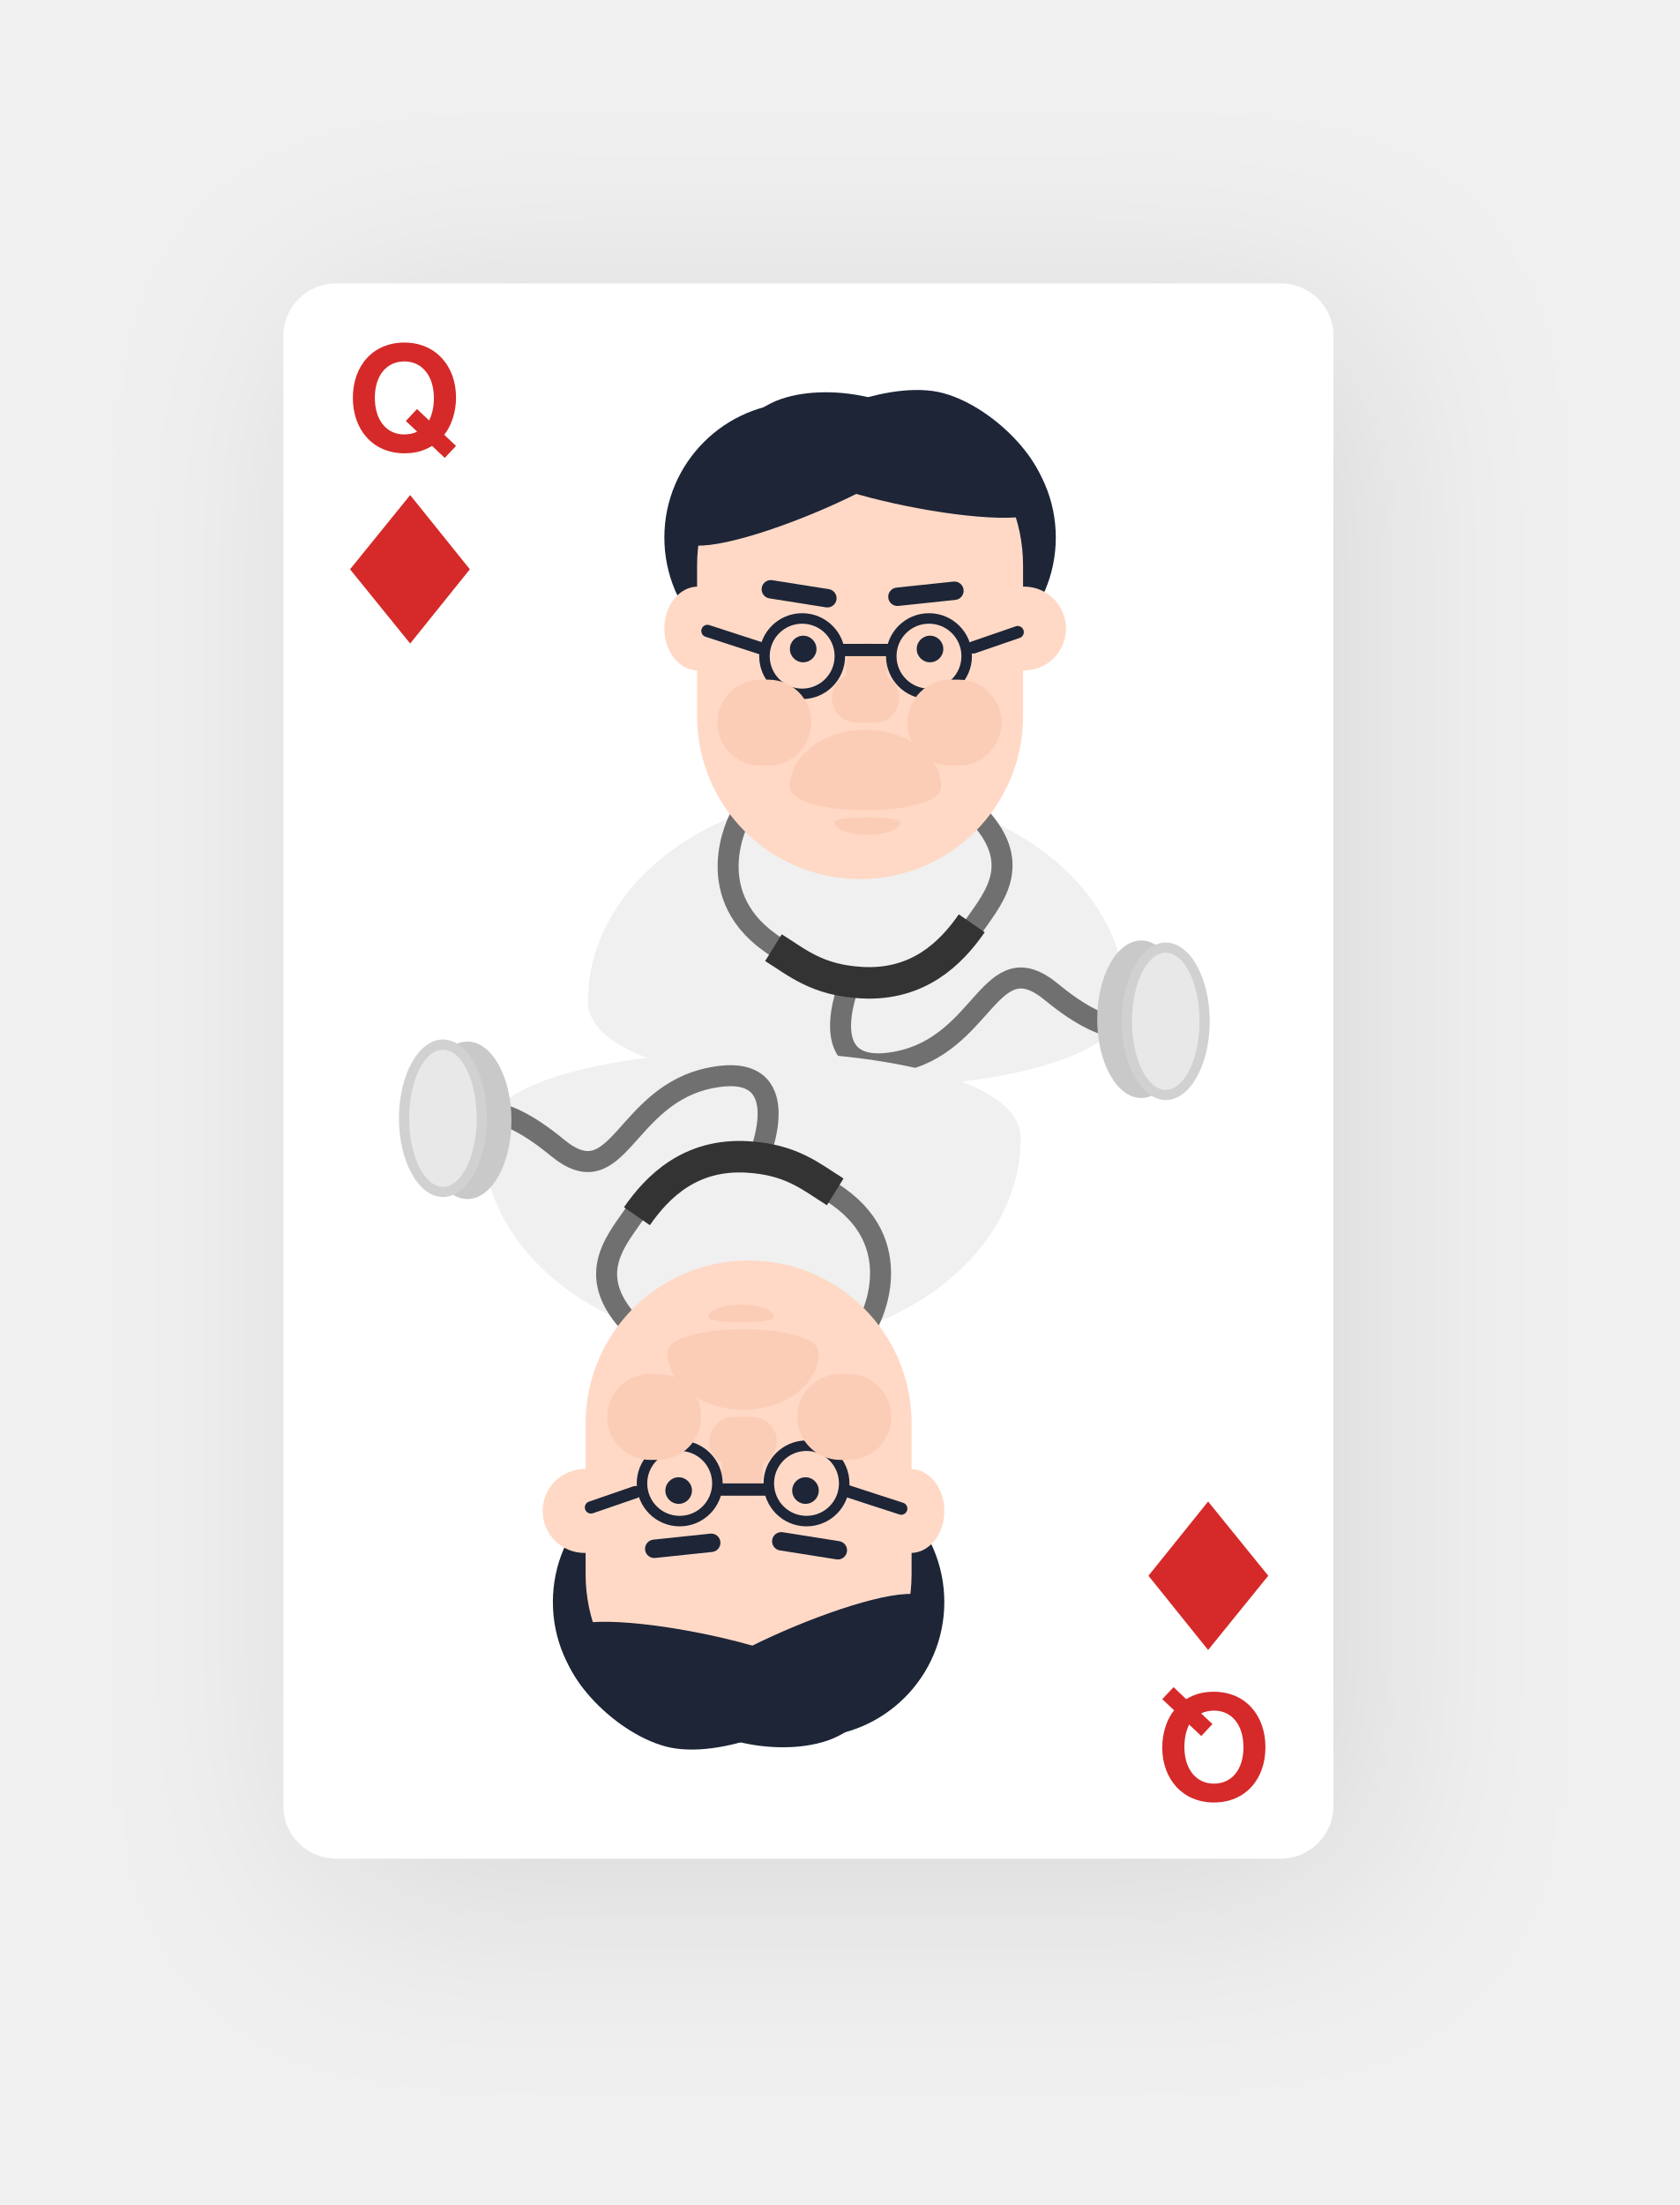
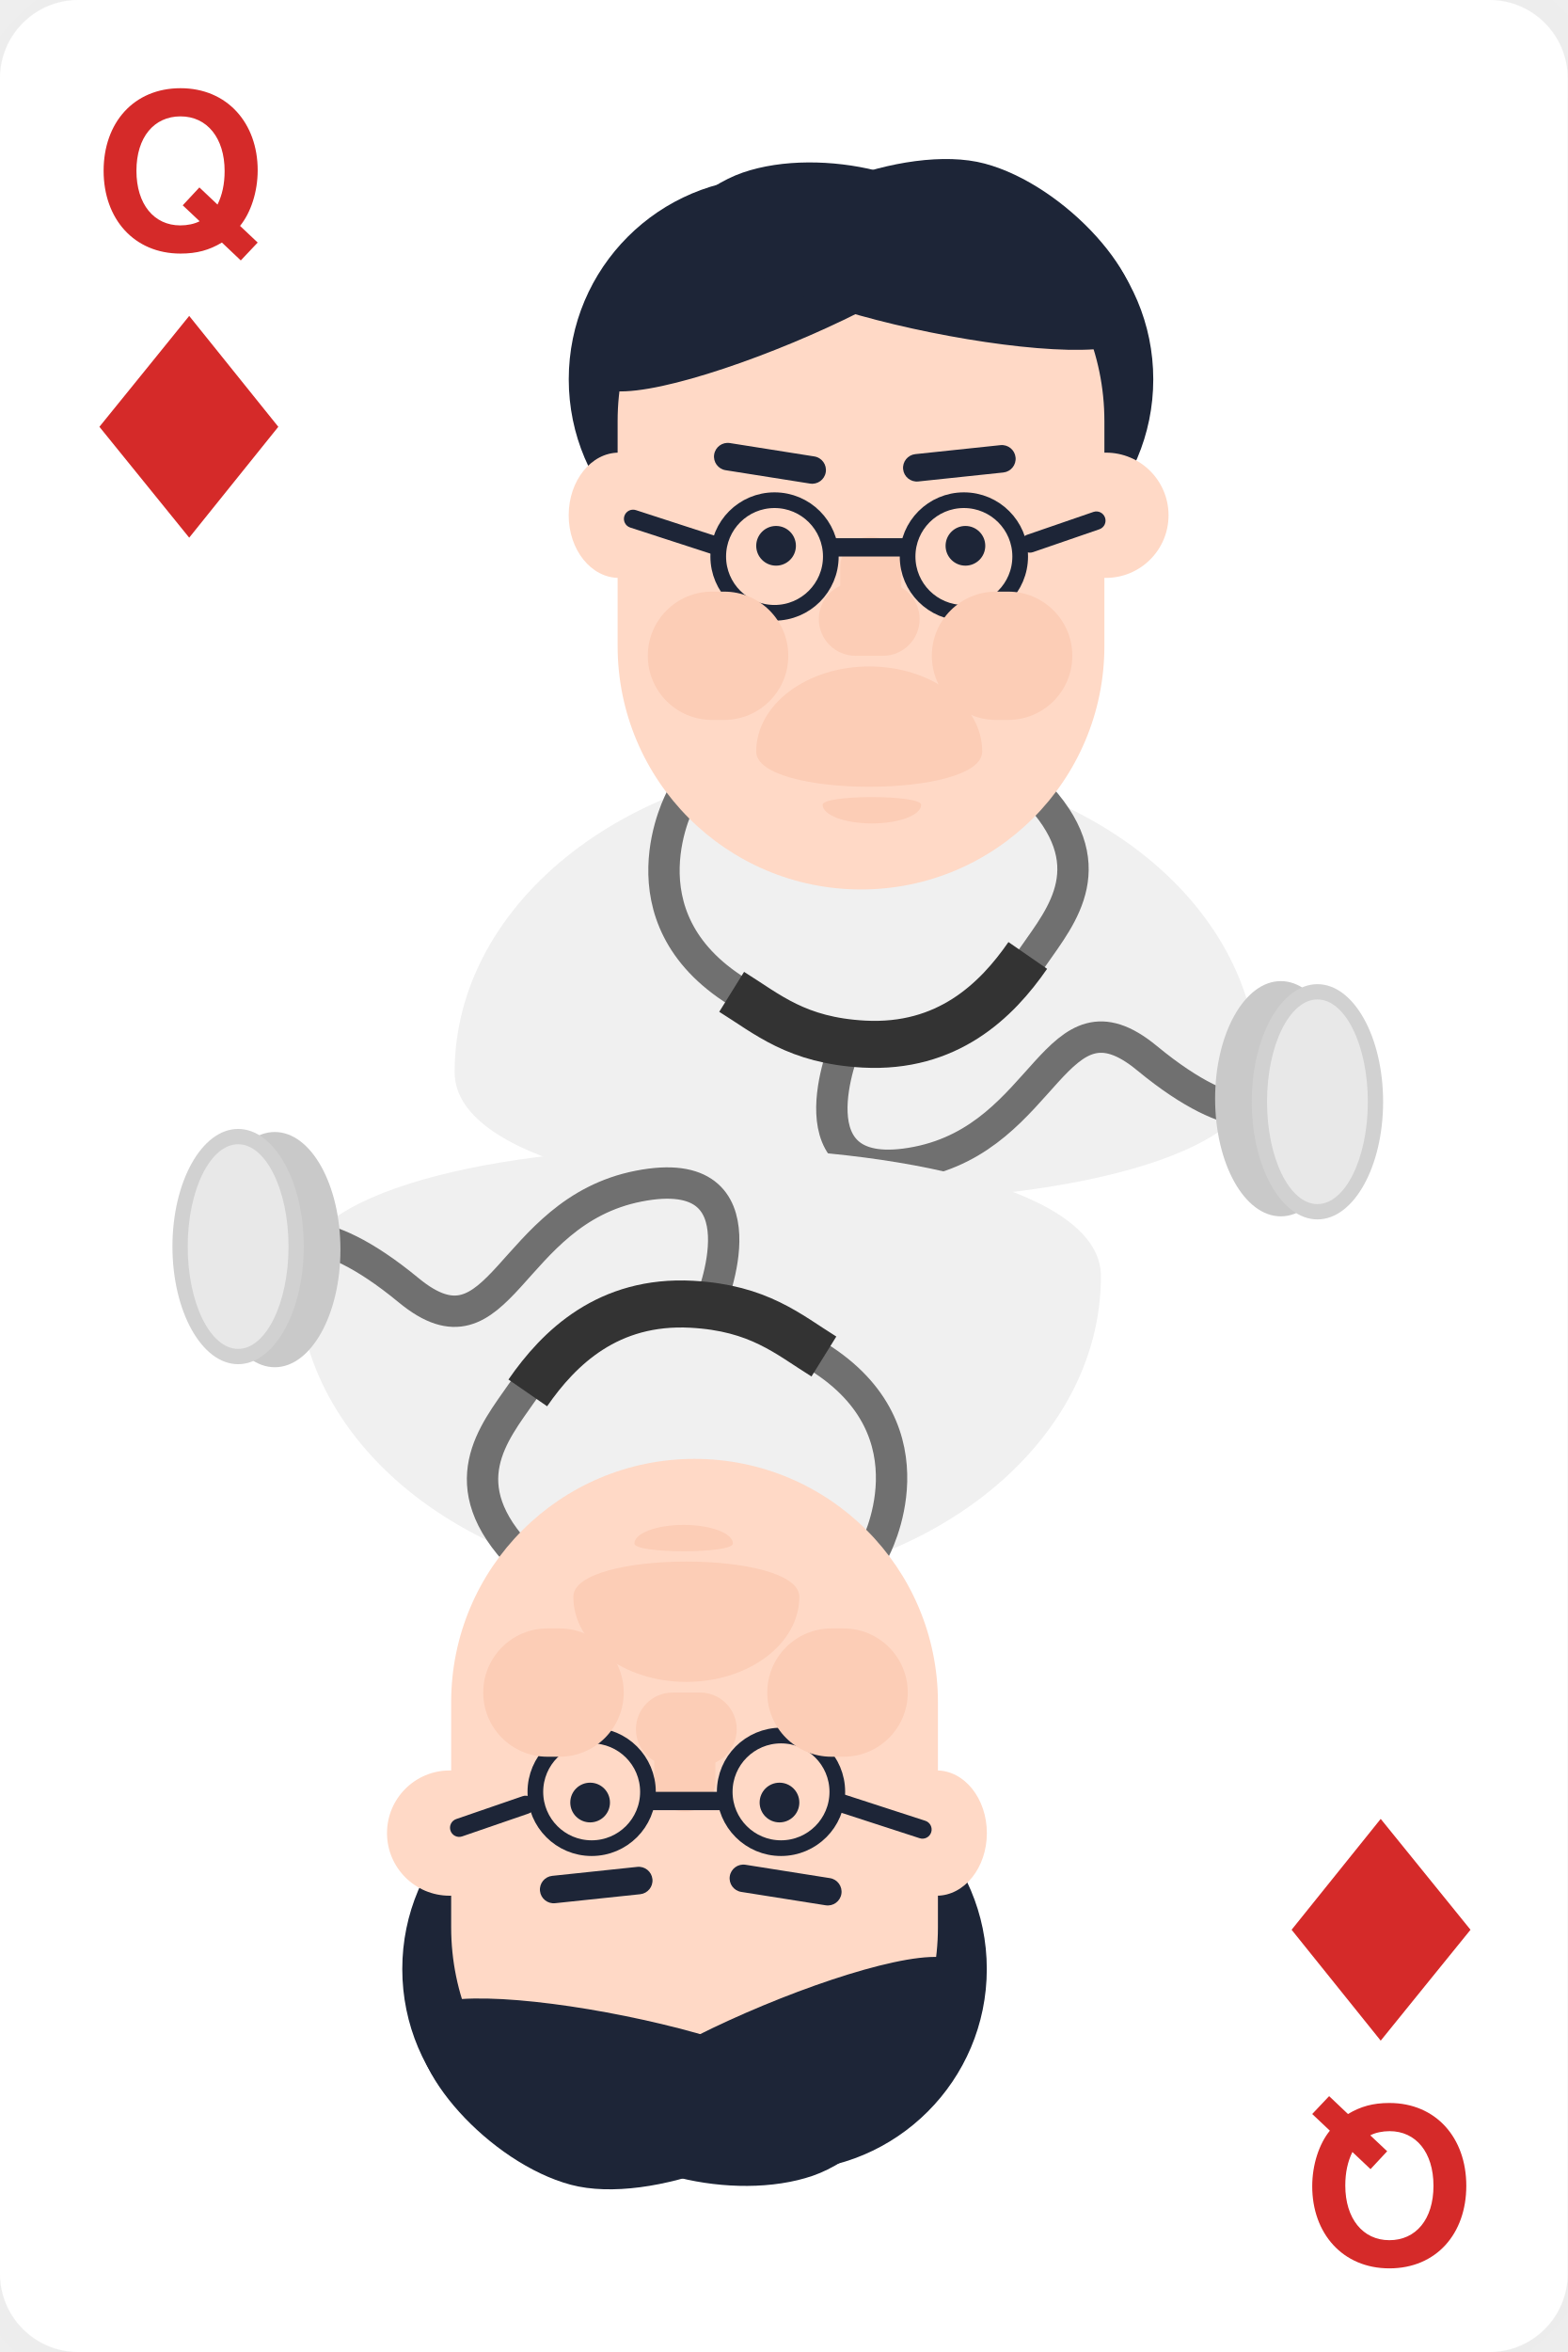
- <svg xmlns="http://www.w3.org/2000/svg" viewBox="0 0 160 210">
+ <svg xmlns="http://www.w3.org/2000/svg" viewBox="0 0 100 150">
  <defs>
    <style>
      .cls-1 {
        fill: #fff;
      }

      .cls-2, .cls-3 {
        fill: #d52a29;
      }

      .cls-2 {
        font-size: 14px;
        font-family: HelveticaNeue-Bold, Helvetica Neue;
        font-weight: 700;
      }

      .cls-4 {
        fill: #f0f0f0;
      }

      .cls-10, .cls-15, .cls-5, .cls-6 {
        fill: none;
      }

      .cls-5 {
        stroke: #707070;
        stroke-width: 2px;
      }

      .cls-6 {
        stroke: #333;
        stroke-width: 3px;
      }

      .cls-7 {
        fill: #1d2537;
      }

      .cls-8 {
        fill: #ffd9c6;
      }

      .cls-9 {
        fill: #fccdb6;
      }

      .cls-10 {
        stroke: #1d2537;
      }

      .cls-11 {
        fill: #c9c9c9;
      }

      .cls-12 {
        fill: #d1d1d1;
      }

      .cls-13 {
        fill: #e8e8e8;
      }

      .cls-14 {
        stroke: none;
      }

      .cls-16 {
        filter: url(#Rectangle_1);
      }
    </style>
-     <filter id="Rectangle_1" x="0" y="0" width="160" height="210" filterUnits="userSpaceOnUse">
+     <filter id="Rectangle_1" x="0" y="0" width="100" height="150" filterUnits="userSpaceOnUse">
      <feOffset dx="3" dy="3" input="SourceAlpha" />
      <feGaussianBlur stdDeviation="10" result="blur" />
      <feFlood flood-opacity="0.102" />
      <feComposite operator="in" in2="blur" />
      <feComposite in="SourceGraphic" />
    </filter>
  </defs>
  <g id="Group_284" data-name="Group 284" transform="translate(-1420 -532)">
    <g id="Group_204" data-name="Group 204" transform="translate(1190 315)">
      <g id="Symbol_5_291" data-name="Symbol 5 – 291" transform="translate(117)">
        <g class="cls-16" transform="matrix(1, 0, 0, 1, 113, 217)">
-           <rect id="Rectangle_1-2" data-name="Rectangle 1" class="cls-1" width="100" height="150" rx="5" transform="translate(27 27)" />
+           <rect id="Rectangle_1-2" data-name="Rectangle 1" class="cls-1" width="100" height="150" rx="5" />
        </g>
      </g>
-       <g id="Group_10" data-name="Group 10" transform="translate(2 -3)">
+       <g id="Group_10" data-name="Group 10" transform="translate(-25 -30)">
        <text id="Q" class="cls-2" transform="translate(261 263)">
          <tspan x="0" y="0">Q</tspan>
        </text>
        <g id="Symbol_2_131" data-name="Symbol 2 – 131" transform="translate(-177.159 -105)">
          <path id="Path_3" data-name="Path 3" class="cls-3" d="M-4.7-2.55l4.519-.473L4.351-3.5l-.981,9.02-9.019.98Z" transform="translate(443.626 377.699) rotate(-45)" />
        </g>
      </g>
-       <g id="Group_11" data-name="Group 11" transform="translate(612.142 641.291) rotate(180)">
+       <g id="Group_11" data-name="Group 11" transform="translate(585.142 614.291) rotate(180)">
        <text id="Q-2" data-name="Q" class="cls-2" transform="translate(261 263)">
          <tspan x="0" y="0">Q</tspan>
        </text>
        <g id="Symbol_2_132" data-name="Symbol 2 – 132" transform="translate(-177.159 -105)">
          <path id="Path_3-2" data-name="Path 3" class="cls-3" d="M-4.7-2.55l4.519-.473L4.351-3.5l-.981,9.02-9.019.98Z" transform="translate(443.626 377.699) rotate(-45)" />
        </g>
      </g>
    </g>
-     <g id="Group_283" data-name="Group 283" transform="translate(1209.762 485.467)">
+     <g id="Group_283" data-name="Group 283" transform="translate(1182.762 458.467)">
      <g id="Group_85" data-name="Group 85" transform="translate(-286.762 66.775)">
        <path id="Path_27" data-name="Path 27" class="cls-4" d="M51.238,8.218c0,10.957-11.47,19.839-25.619,19.839S0,19.174,0,8.218,51.238-2.739,51.238,8.218Z" transform="translate(604.238 83.356) rotate(180)" />
        <path id="Path_28" data-name="Path 28" class="cls-5" d="M3333.635,444.065s-4.115,7.535,3.612,12.339c2.288,1.422,4.141,3.1,8.436,3.332,5.322.284,8.451-2.76,10.454-5.654,1.757-2.539,4.606-5.827,0-10.528" transform="translate(-2766.187 -386.391)" />
        <path id="Path_30" data-name="Path 30" class="cls-5" d="M3389.4,524.79s-3.827,9.155,4.548,7.516,8.766-11.515,14.677-6.641,8.045,3.073,8.045,3.073" transform="translate(-2811.465 -451.426)" />
        <path id="Path_29" data-name="Path 29" class="cls-6" d="M3356.7,499.915c2.287,1.422,4.141,3.1,8.436,3.333,5.321.284,8.451-2.76,10.453-5.654" transform="translate(-2786.029 -429.902)" />
        <g id="Group_72" data-name="Group 72" transform="translate(558.845 13.758)">
          <rect id="Rectangle_20" data-name="Rectangle 20" class="cls-7" width="37.285" height="25.716" rx="12.858" transform="translate(1.435 4.333)" />
          <rect id="Rectangle_7" data-name="Rectangle 7" class="cls-8" width="31.05" height="45.393" rx="15.525" transform="translate(4.552 4.333)" />
          <ellipse id="Ellipse_6" data-name="Ellipse 6" class="cls-8" cx="3.199" cy="3.994" rx="3.199" ry="3.994" transform="translate(1.431 21.867)" />
          <circle id="Ellipse_7" data-name="Ellipse 7" class="cls-8" cx="3.994" cy="3.994" r="3.994" transform="translate(31.706 21.867)" />
          <rect id="Rectangle_21" data-name="Rectangle 21" class="cls-9" width="7.208" height="3.896" rx="1.948" transform="translate(18.75 34.433) rotate(-90)" />
          <path id="Path_23" data-name="Path 23" class="cls-7" d="M25.431,1.944c0,3.472-7.946,9.478-13.27,9.478S0,7,0,3.526,25.431-1.528,25.431,1.944Z" transform="matrix(-0.946, 0.326, -0.326, -0.946, 27.764, 10.847)" />
          <path id="Path_24" data-name="Path 24" class="cls-7" d="M25.431,1.944c0,3.472-7.946,9.478-13.27,9.478S0,7,0,3.526,25.431-1.528,25.431,1.944Z" transform="translate(36.765 17.615) rotate(-165)" />
          <g id="Ellipse_13" data-name="Ellipse 13" class="cls-10" transform="translate(10.47 24.4)">
            <circle class="cls-14" cx="4.091" cy="4.091" r="4.091" />
            <circle class="cls-15" cx="4.091" cy="4.091" r="3.591" />
          </g>
          <rect id="Rectangle_17" data-name="Rectangle 17" class="cls-7" width="7.208" height="1.753" rx="0.877" transform="translate(10.847 21.119) rotate(9)" />
          <rect id="Rectangle_23" data-name="Rectangle 23" class="cls-7" width="6.624" height="1.169" rx="0.584" transform="matrix(0.951, 0.309, -0.309, 0.951, 5.163, 25.353)" />
          <rect id="Rectangle_24" data-name="Rectangle 24" class="cls-7" width="5.65" height="1.169" rx="0.584" transform="translate(30.111 27.299) rotate(-19)" />
          <rect id="Rectangle_25" data-name="Rectangle 25" class="cls-7" width="5.455" height="1.169" rx="0.584" transform="translate(17.874 27.322)" />
          <circle id="Ellipse_14" data-name="Ellipse 14" class="cls-7" cx="1.266" cy="1.266" r="1.266" transform="translate(13.393 26.543)" />
          <g id="Ellipse_13-2" data-name="Ellipse 13" class="cls-10" transform="translate(22.549 24.4)">
            <circle class="cls-14" cx="4.091" cy="4.091" r="4.091" />
            <circle class="cls-15" cx="4.091" cy="4.091" r="3.591" />
          </g>
          <rect id="Rectangle_17-2" data-name="Rectangle 17" class="cls-7" width="7.208" height="1.753" rx="0.877" transform="matrix(0.995, -0.105, 0.105, 0.995, 22.672, 22.054)" />
          <circle id="Ellipse_14-2" data-name="Ellipse 14" class="cls-7" cx="1.266" cy="1.266" r="1.266" transform="translate(25.472 26.543)" />
          <rect id="Rectangle_22" data-name="Rectangle 22" class="cls-9" width="6.429" height="4.676" rx="2.338" transform="translate(17.387 30.147)" />
          <rect id="Rectangle_29" data-name="Rectangle 29" class="cls-9" width="8.962" height="8.182" rx="4.091" transform="translate(6.477 30.731)" />
          <rect id="Rectangle_30" data-name="Rectangle 30" class="cls-9" width="8.962" height="8.182" rx="4.091" transform="translate(24.595 30.731)" />
          <path id="Path_25" data-name="Path 25" class="cls-9" d="M7.208,0c3.981,0,7.208,2.429,7.208,5.426S0,8.422,0,5.426,3.227,0,7.208,0Z" transform="translate(13.393 35.504)" />
          <path id="Path_26" data-name="Path 26" class="cls-9" d="M3.141,0C4.876,0,6.283.532,6.283,1.188S0,1.845,0,1.188,1.406,0,3.141,0Z" transform="translate(23.913 45.515) rotate(180)" />
        </g>
        <ellipse id="Ellipse_17" data-name="Ellipse 17" class="cls-11" cx="4.189" cy="7.501" rx="4.189" ry="7.501" transform="translate(601.51 69.329)" />
        <ellipse id="Ellipse_15" data-name="Ellipse 15" class="cls-12" cx="4.189" cy="7.501" rx="4.189" ry="7.501" transform="translate(603.848 69.524)" />
        <ellipse id="Ellipse_16" data-name="Ellipse 16" class="cls-13" cx="3.215" cy="6.526" rx="3.215" ry="6.526" transform="translate(604.822 70.498)" />
      </g>
      <g id="Group_90" data-name="Group 90" transform="translate(860.464 230.058) rotate(180)">
        <path id="Path_27-2" data-name="Path 27" class="cls-4" d="M51.238,8.218c0,10.957-11.47,19.839-25.619,19.839S0,19.174,0,8.218,51.238-2.739,51.238,8.218Z" transform="translate(604.238 83.356) rotate(180)" />
        <path id="Path_28-2" data-name="Path 28" class="cls-5" d="M3333.635,444.065s-4.115,7.535,3.612,12.339c2.288,1.422,4.141,3.1,8.436,3.332,5.322.284,8.451-2.76,10.454-5.654,1.757-2.539,4.606-5.827,0-10.528" transform="translate(-2766.187 -386.391)" />
        <path id="Path_30-2" data-name="Path 30" class="cls-5" d="M3389.4,524.79s-3.827,9.155,4.548,7.516,8.766-11.515,14.677-6.641,8.045,3.073,8.045,3.073" transform="translate(-2811.465 -451.426)" />
        <path id="Path_29-2" data-name="Path 29" class="cls-6" d="M3356.7,499.915c2.287,1.422,4.141,3.1,8.436,3.333,5.321.284,8.451-2.76,10.453-5.654" transform="translate(-2786.029 -429.902)" />
        <g id="Group_72-2" data-name="Group 72" transform="translate(558.845 13.758)">
          <rect id="Rectangle_20-2" data-name="Rectangle 20" class="cls-7" width="37.285" height="25.716" rx="12.858" transform="translate(1.435 4.333)" />
          <rect id="Rectangle_7-2" data-name="Rectangle 7" class="cls-8" width="31.05" height="45.393" rx="15.525" transform="translate(4.552 4.333)" />
          <ellipse id="Ellipse_6-2" data-name="Ellipse 6" class="cls-8" cx="3.199" cy="3.994" rx="3.199" ry="3.994" transform="translate(1.431 21.867)" />
          <circle id="Ellipse_7-2" data-name="Ellipse 7" class="cls-8" cx="3.994" cy="3.994" r="3.994" transform="translate(31.706 21.867)" />
          <rect id="Rectangle_21-2" data-name="Rectangle 21" class="cls-9" width="7.208" height="3.896" rx="1.948" transform="translate(18.75 34.433) rotate(-90)" />
          <path id="Path_23-2" data-name="Path 23" class="cls-7" d="M25.431,1.944c0,3.472-7.946,9.478-13.27,9.478S0,7,0,3.526,25.431-1.528,25.431,1.944Z" transform="matrix(-0.946, 0.326, -0.326, -0.946, 27.764, 10.847)" />
          <path id="Path_24-2" data-name="Path 24" class="cls-7" d="M25.431,1.944c0,3.472-7.946,9.478-13.27,9.478S0,7,0,3.526,25.431-1.528,25.431,1.944Z" transform="translate(36.765 17.615) rotate(-165)" />
          <g id="Ellipse_13-3" data-name="Ellipse 13" class="cls-10" transform="translate(10.47 24.4)">
            <circle class="cls-14" cx="4.091" cy="4.091" r="4.091" />
            <circle class="cls-15" cx="4.091" cy="4.091" r="3.591" />
          </g>
          <rect id="Rectangle_17-3" data-name="Rectangle 17" class="cls-7" width="7.208" height="1.753" rx="0.877" transform="translate(10.847 21.119) rotate(9)" />
          <rect id="Rectangle_23-2" data-name="Rectangle 23" class="cls-7" width="6.624" height="1.169" rx="0.584" transform="matrix(0.951, 0.309, -0.309, 0.951, 5.163, 25.353)" />
          <rect id="Rectangle_24-2" data-name="Rectangle 24" class="cls-7" width="5.65" height="1.169" rx="0.584" transform="translate(30.111 27.299) rotate(-19)" />
          <rect id="Rectangle_25-2" data-name="Rectangle 25" class="cls-7" width="5.455" height="1.169" rx="0.584" transform="translate(17.874 27.322)" />
          <circle id="Ellipse_14-3" data-name="Ellipse 14" class="cls-7" cx="1.266" cy="1.266" r="1.266" transform="translate(13.393 26.543)" />
          <g id="Ellipse_13-4" data-name="Ellipse 13" class="cls-10" transform="translate(22.549 24.4)">
            <circle class="cls-14" cx="4.091" cy="4.091" r="4.091" />
            <circle class="cls-15" cx="4.091" cy="4.091" r="3.591" />
          </g>
          <rect id="Rectangle_17-4" data-name="Rectangle 17" class="cls-7" width="7.208" height="1.753" rx="0.877" transform="matrix(0.995, -0.105, 0.105, 0.995, 22.672, 22.054)" />
          <circle id="Ellipse_14-4" data-name="Ellipse 14" class="cls-7" cx="1.266" cy="1.266" r="1.266" transform="translate(25.472 26.543)" />
          <rect id="Rectangle_22-2" data-name="Rectangle 22" class="cls-9" width="6.429" height="4.676" rx="2.338" transform="translate(17.387 30.147)" />
          <rect id="Rectangle_29-2" data-name="Rectangle 29" class="cls-9" width="8.962" height="8.182" rx="4.091" transform="translate(6.477 30.731)" />
          <rect id="Rectangle_30-2" data-name="Rectangle 30" class="cls-9" width="8.962" height="8.182" rx="4.091" transform="translate(24.595 30.731)" />
          <path id="Path_25-2" data-name="Path 25" class="cls-9" d="M7.208,0c3.981,0,7.208,2.429,7.208,5.426S0,8.422,0,5.426,3.227,0,7.208,0Z" transform="translate(13.393 35.504)" />
          <path id="Path_26-2" data-name="Path 26" class="cls-9" d="M3.141,0C4.876,0,6.283.532,6.283,1.188S0,1.845,0,1.188,1.406,0,3.141,0Z" transform="translate(23.913 45.515) rotate(180)" />
        </g>
        <ellipse id="Ellipse_17-2" data-name="Ellipse 17" class="cls-11" cx="4.189" cy="7.501" rx="4.189" ry="7.501" transform="translate(601.51 69.329)" />
        <ellipse id="Ellipse_15-2" data-name="Ellipse 15" class="cls-12" cx="4.189" cy="7.501" rx="4.189" ry="7.501" transform="translate(603.848 69.524)" />
        <ellipse id="Ellipse_16-2" data-name="Ellipse 16" class="cls-13" cx="3.215" cy="6.526" rx="3.215" ry="6.526" transform="translate(604.822 70.498)" />
      </g>
    </g>
  </g>
</svg>
